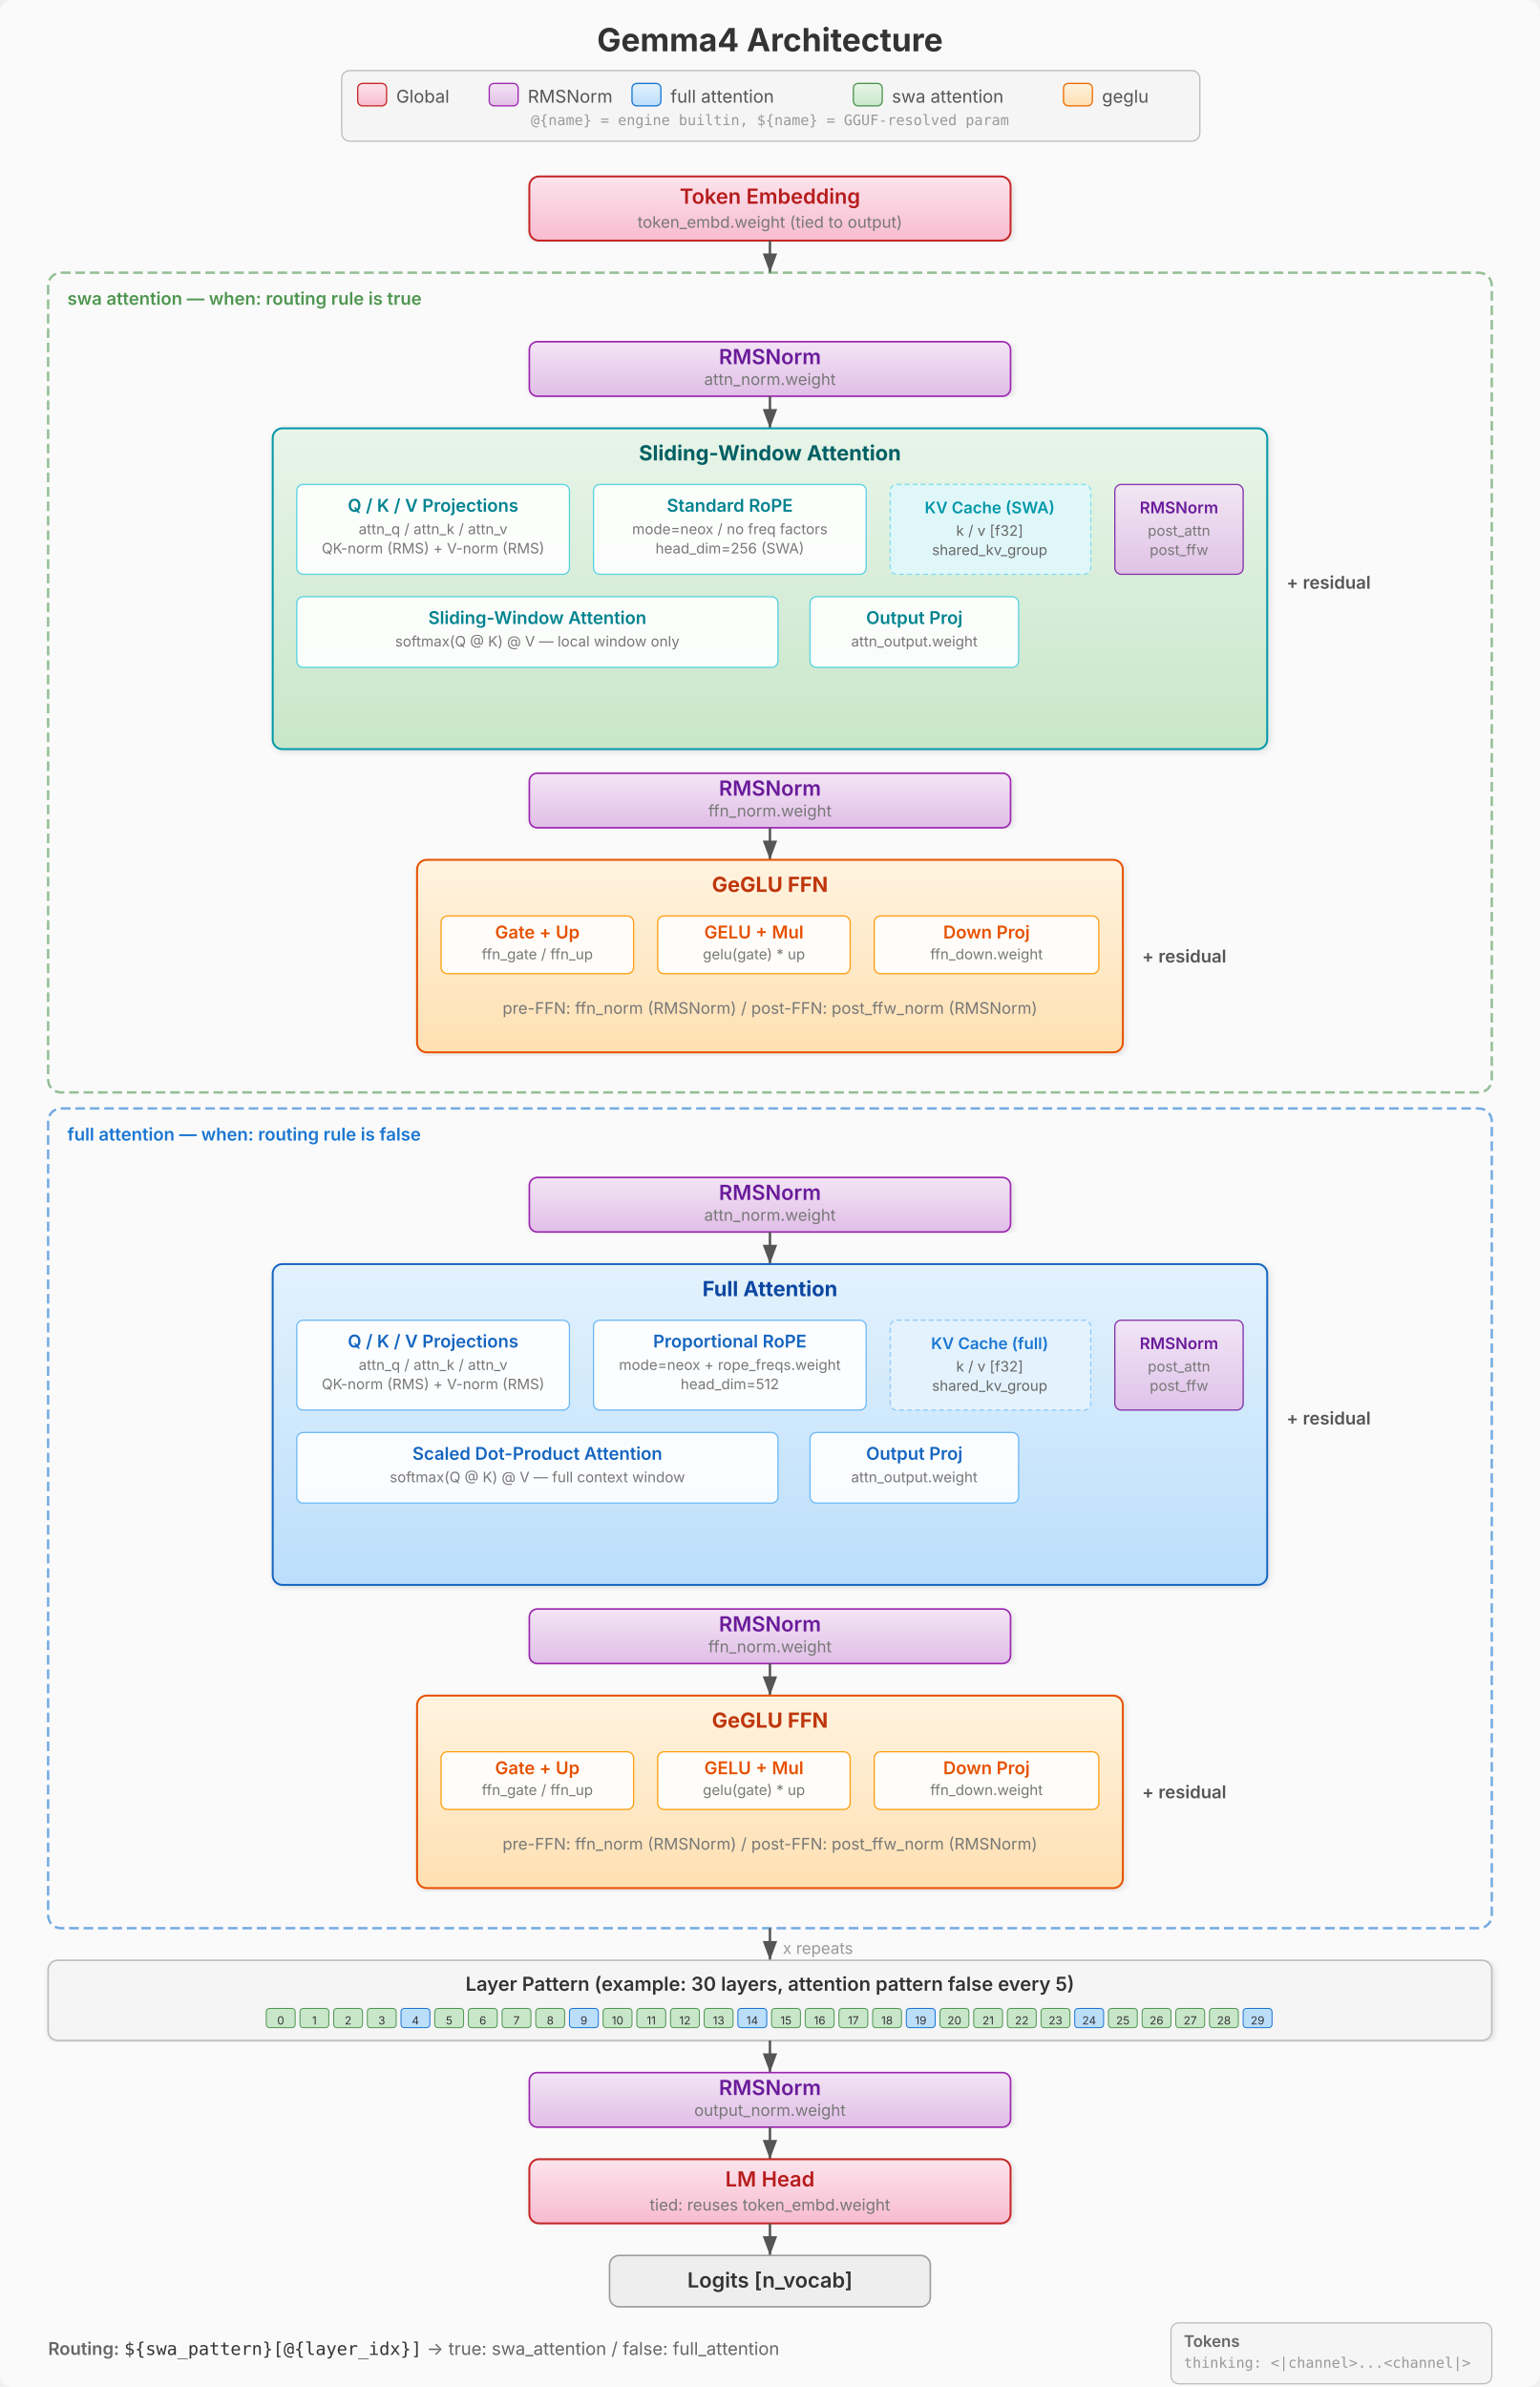
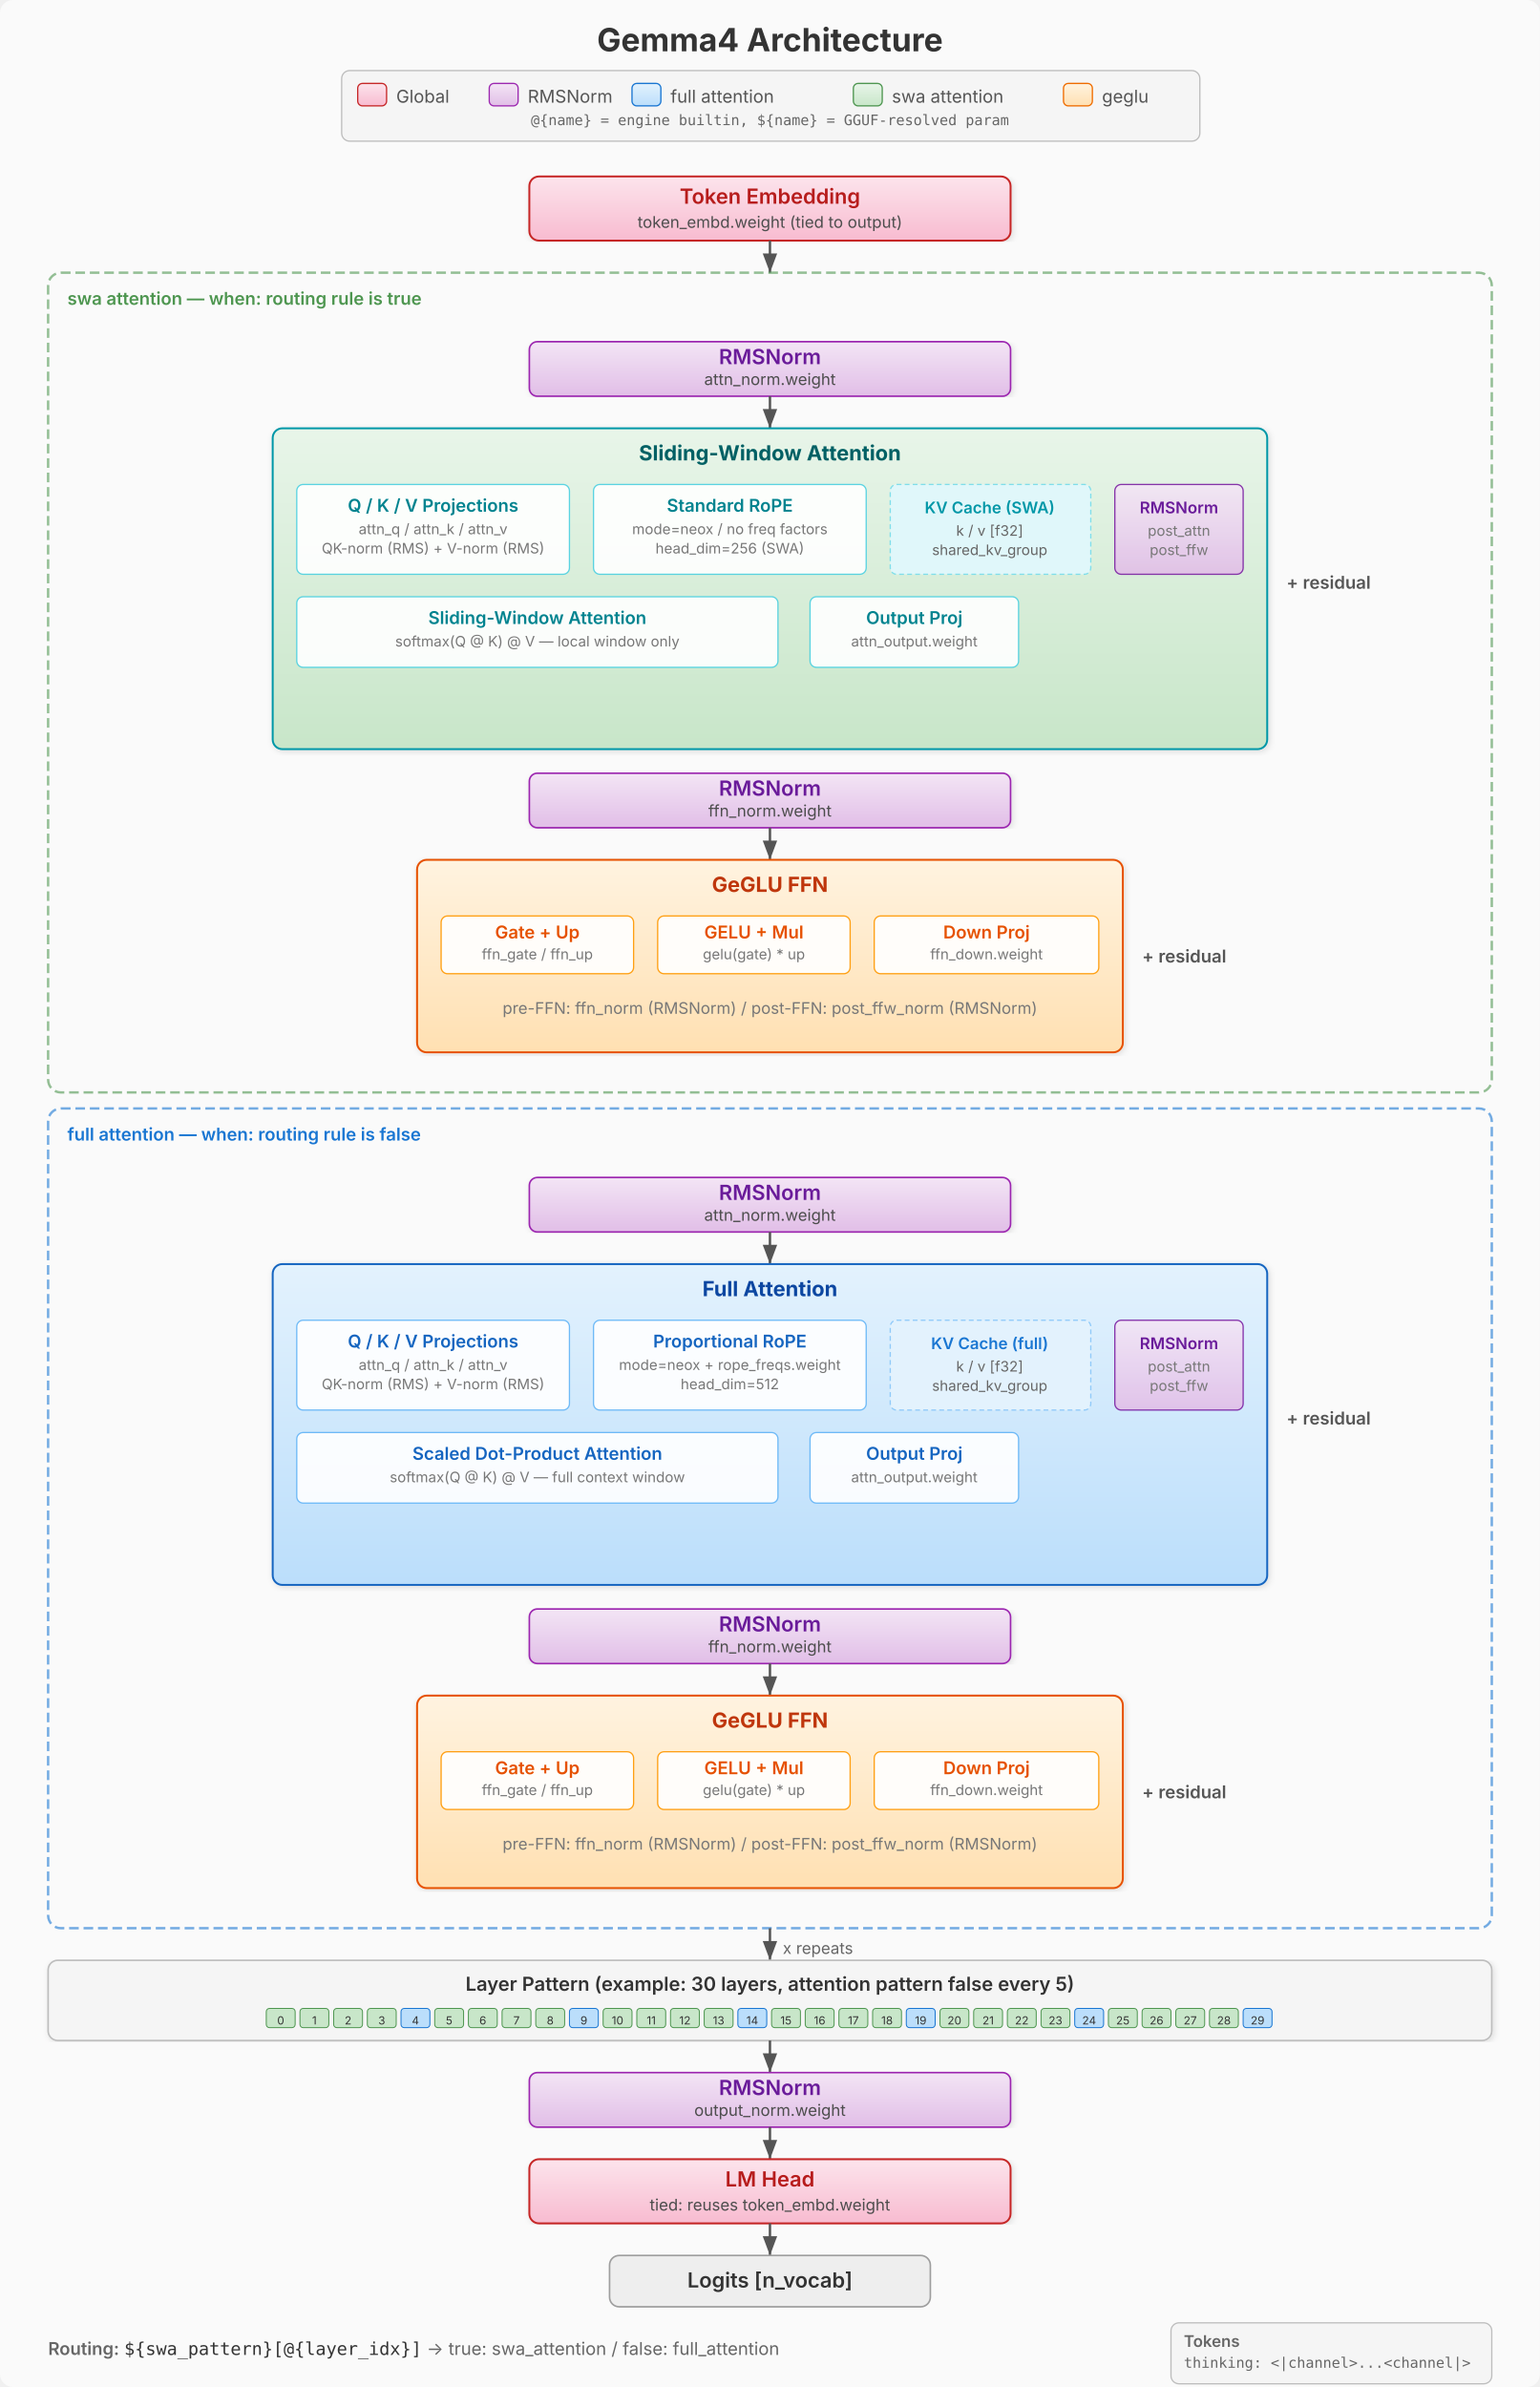
<svg xmlns="http://www.w3.org/2000/svg" viewBox="0 0 960 1488" font-family="system-ui, -apple-system, sans-serif" font-size="13">
  <rect width="960" height="1488" fill="#fafafa" rx="8" />
  <defs>
    <linearGradient id="recurrent" x1="0" y1="0" x2="0" y2="1">
      <stop offset="0%" stop-color="#e8f5e9" />
      <stop offset="100%" stop-color="#c8e6c9" />
    </linearGradient>
    <linearGradient id="full_attention" x1="0" y1="0" x2="0" y2="1">
      <stop offset="0%" stop-color="#e3f2fd" />
      <stop offset="100%" stop-color="#bbdefb" />
    </linearGradient>
    <linearGradient id="swa" x1="0" y1="0" x2="0" y2="1">
      <stop offset="0%" stop-color="#e8f5e9" />
      <stop offset="100%" stop-color="#c8e6c9" />
    </linearGradient>
    <linearGradient id="ffn" x1="0" y1="0" x2="0" y2="1">
      <stop offset="0%" stop-color="#fff3e0" />
      <stop offset="100%" stop-color="#ffe0b2" />
    </linearGradient>
    <linearGradient id="norm" x1="0" y1="0" x2="0" y2="1">
      <stop offset="0%" stop-color="#f3e5f5" />
      <stop offset="100%" stop-color="#e1bee7" />
    </linearGradient>
    <linearGradient id="global" x1="0" y1="0" x2="0" y2="1">
      <stop offset="0%" stop-color="#fce4ec" />
      <stop offset="100%" stop-color="#f8bbd0" />
    </linearGradient>
  </defs>
  <defs>
    <marker id="arrow" markerWidth="8" markerHeight="6" refX="8" refY="3" orient="auto">
      <path d="M0,0 L8,3 L0,6" fill="#555555" />
    </marker>
    <filter id="shadow" x="-2%" y="-2%" width="104%" height="104%">
      <feDropShadow dx="1" dy="1" stdDeviation="2" flood-opacity="0.12" />
    </filter>
  </defs>
  <defs>
    <g id="block_full_attention">
      <g>
        <rect width="620" height="200" rx="6" fill="url(#full_attention)" stroke="#1565c0" stroke-width="1.2" filter="url(#shadow)" />
        <text x="310" y="20" text-anchor="middle" font-weight="700" font-size="13" fill="#0d47a1">Full Attention</text>
        <g transform="translate(15, 35)">
          <rect width="170" height="56" rx="4" fill="#fff" stroke="#64b5f6" stroke-width="0.8" opacity="0.9" />
          <text x="85" y="17" text-anchor="middle" font-size="11" font-weight="600" fill="#1565c0">Q / K / V Projections</text>
          <text x="85" y="31" text-anchor="middle" font-size="9" fill="#777">attn_q / attn_k / attn_v</text>
          <text x="85" y="43" text-anchor="middle" font-size="9" fill="#777">QK-norm (RMS) + V-norm (RMS)</text>
        </g>
        <g transform="translate(200, 35)">
          <rect width="170" height="56" rx="4" fill="#fff" stroke="#64b5f6" stroke-width="0.8" opacity="0.9" />
          <text x="85" y="17" text-anchor="middle" font-size="11" font-weight="600" fill="#1565c0">Proportional RoPE</text>
          <text x="85" y="31" text-anchor="middle" font-size="9" fill="#777">mode=neox + rope_freqs.weight</text>
          <text x="85" y="43" text-anchor="middle" font-size="9" fill="#777">head_dim=512</text>
        </g>
        <g transform="translate(15, 105)">
          <rect width="300" height="44" rx="4" fill="#fff" stroke="#64b5f6" stroke-width="0.8" opacity="0.9" />
          <text x="150" y="17" text-anchor="middle" font-size="11" font-weight="600" fill="#1565c0">Scaled Dot-Product Attention</text>
          <text x="150" y="31" text-anchor="middle" font-size="9" fill="#777">softmax(Q @ K) @ V — full context window</text>
        </g>
        <g transform="translate(335, 105)">
          <rect width="130" height="44" rx="4" fill="#fff" stroke="#64b5f6" stroke-width="0.8" opacity="0.9" />
          <text x="65" y="17" text-anchor="middle" font-size="11" font-weight="600" fill="#1565c0">Output Proj</text>
          <text x="65" y="31" text-anchor="middle" font-size="9" fill="#777">attn_output.weight</text>
        </g>
        <g transform="translate(385, 35)">
          <rect width="125" height="56" rx="4" fill="#e3f2fd" stroke="#90caf9" stroke-width="0.8" stroke-dasharray="3,2" />
          <text x="62" y="18" text-anchor="middle" font-size="10" font-weight="600" fill="#1976d2">KV Cache (full)</text>
          <text x="62" y="32" text-anchor="middle" font-size="9" fill="#666">k / v [f32]</text>
          <text x="62" y="44" text-anchor="middle" font-size="9" fill="#666">shared_kv_group</text>
        </g>
        <g transform="translate(525, 35)">
          <rect width="80" height="56" rx="4" fill="url(#norm)" stroke="#7b1fa2" stroke-width="0.8" opacity="0.9" />
          <text x="40" y="18" text-anchor="middle" font-size="10" font-weight="600" fill="#6a1b9a">RMSNorm</text>
          <text x="40" y="32" text-anchor="middle" font-size="9" fill="#777">post_attn</text>
          <text x="40" y="44" text-anchor="middle" font-size="9" fill="#777">post_ffw</text>
        </g>
      </g>
    </g>
    <g id="block_swa_attention">
      <g>
        <rect width="620" height="200" rx="6" fill="url(#swa)" stroke="#0097A7" stroke-width="1.2" filter="url(#shadow)" />
        <text x="310" y="20" text-anchor="middle" font-weight="700" font-size="13" fill="#006064">Sliding-Window Attention</text>
        <g transform="translate(15, 35)">
          <rect width="170" height="56" rx="4" fill="#fff" stroke="#4dd0e1" stroke-width="0.8" opacity="0.9" />
          <text x="85" y="17" text-anchor="middle" font-size="11" font-weight="600" fill="#00838f">Q / K / V Projections</text>
          <text x="85" y="31" text-anchor="middle" font-size="9" fill="#777">attn_q / attn_k / attn_v</text>
          <text x="85" y="43" text-anchor="middle" font-size="9" fill="#777">QK-norm (RMS) + V-norm (RMS)</text>
        </g>
        <g transform="translate(200, 35)">
          <rect width="170" height="56" rx="4" fill="#fff" stroke="#4dd0e1" stroke-width="0.8" opacity="0.9" />
          <text x="85" y="17" text-anchor="middle" font-size="11" font-weight="600" fill="#00838f">Standard RoPE</text>
          <text x="85" y="31" text-anchor="middle" font-size="9" fill="#777">mode=neox / no freq factors</text>
          <text x="85" y="43" text-anchor="middle" font-size="9" fill="#777">head_dim=256 (SWA)</text>
        </g>
        <g transform="translate(15, 105)">
          <rect width="300" height="44" rx="4" fill="#fff" stroke="#4dd0e1" stroke-width="0.8" opacity="0.9" />
          <text x="150" y="17" text-anchor="middle" font-size="11" font-weight="600" fill="#00838f">Sliding-Window Attention</text>
          <text x="150" y="31" text-anchor="middle" font-size="9" fill="#777">softmax(Q @ K) @ V — local window only</text>
        </g>
        <g transform="translate(335, 105)">
          <rect width="130" height="44" rx="4" fill="#fff" stroke="#4dd0e1" stroke-width="0.8" opacity="0.9" />
          <text x="65" y="17" text-anchor="middle" font-size="11" font-weight="600" fill="#00838f">Output Proj</text>
          <text x="65" y="31" text-anchor="middle" font-size="9" fill="#777">attn_output.weight</text>
        </g>
        <g transform="translate(385, 35)">
          <rect width="125" height="56" rx="4" fill="#e0f7fa" stroke="#80deea" stroke-width="0.8" stroke-dasharray="3,2" />
          <text x="62" y="18" text-anchor="middle" font-size="10" font-weight="600" fill="#0097A7">KV Cache (SWA)</text>
          <text x="62" y="32" text-anchor="middle" font-size="9" fill="#666">k / v [f32]</text>
          <text x="62" y="44" text-anchor="middle" font-size="9" fill="#666">shared_kv_group</text>
        </g>
        <g transform="translate(525, 35)">
          <rect width="80" height="56" rx="4" fill="url(#norm)" stroke="#7b1fa2" stroke-width="0.8" opacity="0.9" />
          <text x="40" y="18" text-anchor="middle" font-size="10" font-weight="600" fill="#6a1b9a">RMSNorm</text>
          <text x="40" y="32" text-anchor="middle" font-size="9" fill="#777">post_attn</text>
          <text x="40" y="44" text-anchor="middle" font-size="9" fill="#777">post_ffw</text>
        </g>
      </g>
    </g>
    <g id="block_geglu">
      <g>
        <rect width="440" height="120" rx="6" fill="url(#ffn)" stroke="#e65100" stroke-width="1.2" filter="url(#shadow)" />
        <text x="220" y="20" text-anchor="middle" font-weight="700" font-size="13" fill="#bf360c">GeGLU FFN</text>
        <g transform="translate(15, 35)">
          <rect width="120" height="36" rx="4" fill="#fff" stroke="#ff9800" stroke-width="0.8" opacity="0.9" />
          <text x="60" y="14" text-anchor="middle" font-size="11" font-weight="600" fill="#e65100">Gate + Up</text>
          <text x="60" y="27" text-anchor="middle" font-size="9" fill="#777">ffn_gate / ffn_up</text>
        </g>
        <g transform="translate(150, 35)">
          <rect width="120" height="36" rx="4" fill="#fff" stroke="#ff9800" stroke-width="0.8" opacity="0.9" />
          <text x="60" y="14" text-anchor="middle" font-size="11" font-weight="600" fill="#e65100">GELU + Mul</text>
          <text x="60" y="27" text-anchor="middle" font-size="9" fill="#777">gelu(gate) * up</text>
        </g>
        <g transform="translate(285, 35)">
          <rect width="140" height="36" rx="4" fill="#fff" stroke="#ff9800" stroke-width="0.8" opacity="0.9" />
          <text x="70" y="14" text-anchor="middle" font-size="11" font-weight="600" fill="#e65100">Down Proj</text>
          <text x="70" y="27" text-anchor="middle" font-size="9" fill="#777">ffn_down.weight</text>
        </g>
        <text x="220" y="96" text-anchor="middle" font-size="10" fill="#777">pre-FFN: ffn_norm (RMSNorm) / post-FFN: post_ffw_norm (RMSNorm)</text>
      </g>
    </g>
  </defs>
  <text x="480" y="32" text-anchor="middle" font-size="20" font-weight="bold" fill="#333333">Gemma4 Architecture</text>
  <rect x="213" y="44" width="535" height="44" rx="5" fill="#f5f5f5" stroke="#bdbdbd" stroke-width="0.8" />
  <g transform="translate(223, 52)">
    <rect x="0" width="18" height="14" rx="3" fill="url(#global)" stroke="#C62828" stroke-width="0.8" />
    <text x="24" y="12" font-size="11" fill="#555555">Global</text>
    <rect x="82" width="18" height="14" rx="3" fill="url(#norm)" stroke="#9C27B0" stroke-width="0.8" />
    <text x="106" y="12" font-size="11" fill="#555555">RMSNorm</text>
    <rect x="171" width="18" height="14" rx="3" fill="url(#full_attention)" stroke="#1976D2" stroke-width="0.8" />
    <text x="195" y="12" font-size="11" fill="#555555">full attention</text>
    <rect x="309" width="18" height="14" rx="3" fill="url(#swa)" stroke="#4E9650" stroke-width="0.8" />
    <text x="333" y="12" font-size="11" fill="#555555">swa attention</text>
    <rect x="440" width="18" height="14" rx="3" fill="url(#ffn)" stroke="#EF6C00" stroke-width="0.8" />
    <text x="464" y="12" font-size="11" fill="#555555">geglu</text>
  </g>
-   <text x="480" y="78" text-anchor="middle" font-size="9" fill="#999999" font-family="monospace">@{name} = engine builtin, ${name} = GGUF-resolved param</text>
+   <text x="480" y="78" text-anchor="middle" font-size="9" fill="#666666" font-family="monospace">@{name} = engine builtin, ${name} = GGUF-resolved param</text>
  <g transform="translate(330, 110)">
    <rect width="300" height="40" rx="6" fill="url(#global)" stroke="#C62828" stroke-width="1.2" filter="url(#shadow)" />
    <text x="150" y="17" text-anchor="middle" font-weight="600" fill="#b71c1c">Token Embedding</text>
-     <text x="150" y="32" text-anchor="middle" font-size="10" fill="#777777">token_embd.weight (tied to output)</text>
+     <text x="150" y="32" text-anchor="middle" font-size="10" fill="#4d4d4d">token_embd.weight (tied to output)</text>
  </g>
  <line x1="480" y1="150" x2="480" y2="170" stroke="#555555" stroke-width="1.5" marker-end="url(#arrow)" />
  <rect x="30" y="170" width="900" height="511" rx="8" fill="none" stroke="#4E9650" stroke-width="1.5" stroke-dasharray="6,3" opacity="0.6" />
  <text x="42" y="190" font-size="11" font-weight="600" fill="#4E9650">swa attention — when: routing rule is true</text>
  <g transform="translate(330, 213)">
    <rect width="300" height="34" rx="5" fill="url(#norm)" stroke="#9C27B0" stroke-width="1" filter="url(#shadow)" />
    <text x="150" y="14" text-anchor="middle" font-weight="600" fill="#6a1b9a">RMSNorm</text>
-     <text x="150" y="27" text-anchor="middle" font-size="10" fill="#777777">attn_norm.weight</text>
+     <text x="150" y="27" text-anchor="middle" font-size="10" fill="#4d4d4d">attn_norm.weight</text>
  </g>
  <line x1="480" y1="247" x2="480" y2="267" stroke="#555555" stroke-width="1.5" marker-end="url(#arrow)" />
  <use href="#block_swa_attention" transform="translate(170, 267)" />
  <text x="802" y="367" font-size="11" fill="#555555" font-weight="600">+ residual</text>
  <g transform="translate(330, 482)">
    <rect width="300" height="34" rx="5" fill="url(#norm)" stroke="#9C27B0" stroke-width="1" filter="url(#shadow)" />
    <text x="150" y="14" text-anchor="middle" font-weight="600" fill="#6a1b9a">RMSNorm</text>
-     <text x="150" y="27" text-anchor="middle" font-size="10" fill="#777777">ffn_norm.weight</text>
+     <text x="150" y="27" text-anchor="middle" font-size="10" fill="#4d4d4d">ffn_norm.weight</text>
  </g>
  <line x1="480" y1="516" x2="480" y2="536" stroke="#555555" stroke-width="1.5" marker-end="url(#arrow)" />
  <use href="#block_geglu" transform="translate(260, 536)" />
  <text x="712" y="600" font-size="11" fill="#555555" font-weight="600">+ residual</text>
  <rect x="30" y="691" width="900" height="511" rx="8" fill="none" stroke="#1976D2" stroke-width="1.5" stroke-dasharray="6,3" opacity="0.6" />
  <text x="42" y="711" font-size="11" font-weight="600" fill="#1976D2">full attention — when: routing rule is false</text>
  <g transform="translate(330, 734)">
    <rect width="300" height="34" rx="5" fill="url(#norm)" stroke="#9C27B0" stroke-width="1" filter="url(#shadow)" />
    <text x="150" y="14" text-anchor="middle" font-weight="600" fill="#6a1b9a">RMSNorm</text>
-     <text x="150" y="27" text-anchor="middle" font-size="10" fill="#777777">attn_norm.weight</text>
+     <text x="150" y="27" text-anchor="middle" font-size="10" fill="#4d4d4d">attn_norm.weight</text>
  </g>
  <line x1="480" y1="768" x2="480" y2="788" stroke="#555555" stroke-width="1.5" marker-end="url(#arrow)" />
  <use href="#block_full_attention" transform="translate(170, 788)" />
  <text x="802" y="888" font-size="11" fill="#555555" font-weight="600">+ residual</text>
  <g transform="translate(330, 1003)">
    <rect width="300" height="34" rx="5" fill="url(#norm)" stroke="#9C27B0" stroke-width="1" filter="url(#shadow)" />
    <text x="150" y="14" text-anchor="middle" font-weight="600" fill="#6a1b9a">RMSNorm</text>
-     <text x="150" y="27" text-anchor="middle" font-size="10" fill="#777777">ffn_norm.weight</text>
+     <text x="150" y="27" text-anchor="middle" font-size="10" fill="#4d4d4d">ffn_norm.weight</text>
  </g>
  <line x1="480" y1="1037" x2="480" y2="1057" stroke="#555555" stroke-width="1.5" marker-end="url(#arrow)" />
  <use href="#block_geglu" transform="translate(260, 1057)" />
  <text x="712" y="1121" font-size="11" fill="#555555" font-weight="600">+ residual</text>
  <line x1="480" y1="1202" x2="480" y2="1222" stroke="#555555" stroke-width="1.5" marker-end="url(#arrow)" />
-   <text x="488" y="1218" font-size="10" fill="#999999">x repeats</text>
+   <text x="488" y="1218" font-size="10" fill="#666666">x repeats</text>
  <g transform="translate(30, 1222)">
    <rect width="900" height="50" rx="6" fill="#f5f5f5" stroke="#bdbdbd" stroke-width="1" filter="url(#shadow)" />
    <text x="450" y="19" text-anchor="middle" font-size="12" font-weight="600" fill="#333333">Layer Pattern (example: 30 layers, attention pattern false every 5)</text>
    <g transform="translate(136, 30)">
      <rect x="0" width="18" height="12" rx="2" fill="#c8e6c9" stroke="#4E9650" stroke-width="0.6" />
      <text x="9" y="10" text-anchor="middle" font-size="7" fill="#333333">0</text>
      <rect x="21" width="18" height="12" rx="2" fill="#c8e6c9" stroke="#4E9650" stroke-width="0.6" />
      <text x="30" y="10" text-anchor="middle" font-size="7" fill="#333333">1</text>
      <rect x="42" width="18" height="12" rx="2" fill="#c8e6c9" stroke="#4E9650" stroke-width="0.6" />
      <text x="51" y="10" text-anchor="middle" font-size="7" fill="#333333">2</text>
      <rect x="63" width="18" height="12" rx="2" fill="#c8e6c9" stroke="#4E9650" stroke-width="0.6" />
      <text x="72" y="10" text-anchor="middle" font-size="7" fill="#333333">3</text>
      <rect x="84" width="18" height="12" rx="2" fill="#bbdefb" stroke="#1976D2" stroke-width="0.6" />
      <text x="93" y="10" text-anchor="middle" font-size="7" fill="#333333">4</text>
      <rect x="105" width="18" height="12" rx="2" fill="#c8e6c9" stroke="#4E9650" stroke-width="0.6" />
      <text x="114" y="10" text-anchor="middle" font-size="7" fill="#333333">5</text>
      <rect x="126" width="18" height="12" rx="2" fill="#c8e6c9" stroke="#4E9650" stroke-width="0.6" />
      <text x="135" y="10" text-anchor="middle" font-size="7" fill="#333333">6</text>
      <rect x="147" width="18" height="12" rx="2" fill="#c8e6c9" stroke="#4E9650" stroke-width="0.6" />
      <text x="156" y="10" text-anchor="middle" font-size="7" fill="#333333">7</text>
      <rect x="168" width="18" height="12" rx="2" fill="#c8e6c9" stroke="#4E9650" stroke-width="0.6" />
      <text x="177" y="10" text-anchor="middle" font-size="7" fill="#333333">8</text>
      <rect x="189" width="18" height="12" rx="2" fill="#bbdefb" stroke="#1976D2" stroke-width="0.6" />
      <text x="198" y="10" text-anchor="middle" font-size="7" fill="#333333">9</text>
      <rect x="210" width="18" height="12" rx="2" fill="#c8e6c9" stroke="#4E9650" stroke-width="0.6" />
      <text x="219" y="10" text-anchor="middle" font-size="7" fill="#333333">10</text>
      <rect x="231" width="18" height="12" rx="2" fill="#c8e6c9" stroke="#4E9650" stroke-width="0.6" />
      <text x="240" y="10" text-anchor="middle" font-size="7" fill="#333333">11</text>
      <rect x="252" width="18" height="12" rx="2" fill="#c8e6c9" stroke="#4E9650" stroke-width="0.6" />
      <text x="261" y="10" text-anchor="middle" font-size="7" fill="#333333">12</text>
      <rect x="273" width="18" height="12" rx="2" fill="#c8e6c9" stroke="#4E9650" stroke-width="0.6" />
      <text x="282" y="10" text-anchor="middle" font-size="7" fill="#333333">13</text>
      <rect x="294" width="18" height="12" rx="2" fill="#bbdefb" stroke="#1976D2" stroke-width="0.6" />
      <text x="303" y="10" text-anchor="middle" font-size="7" fill="#333333">14</text>
      <rect x="315" width="18" height="12" rx="2" fill="#c8e6c9" stroke="#4E9650" stroke-width="0.6" />
      <text x="324" y="10" text-anchor="middle" font-size="7" fill="#333333">15</text>
      <rect x="336" width="18" height="12" rx="2" fill="#c8e6c9" stroke="#4E9650" stroke-width="0.6" />
      <text x="345" y="10" text-anchor="middle" font-size="7" fill="#333333">16</text>
      <rect x="357" width="18" height="12" rx="2" fill="#c8e6c9" stroke="#4E9650" stroke-width="0.6" />
      <text x="366" y="10" text-anchor="middle" font-size="7" fill="#333333">17</text>
      <rect x="378" width="18" height="12" rx="2" fill="#c8e6c9" stroke="#4E9650" stroke-width="0.6" />
      <text x="387" y="10" text-anchor="middle" font-size="7" fill="#333333">18</text>
      <rect x="399" width="18" height="12" rx="2" fill="#bbdefb" stroke="#1976D2" stroke-width="0.6" />
      <text x="408" y="10" text-anchor="middle" font-size="7" fill="#333333">19</text>
      <rect x="420" width="18" height="12" rx="2" fill="#c8e6c9" stroke="#4E9650" stroke-width="0.6" />
      <text x="429" y="10" text-anchor="middle" font-size="7" fill="#333333">20</text>
      <rect x="441" width="18" height="12" rx="2" fill="#c8e6c9" stroke="#4E9650" stroke-width="0.6" />
      <text x="450" y="10" text-anchor="middle" font-size="7" fill="#333333">21</text>
      <rect x="462" width="18" height="12" rx="2" fill="#c8e6c9" stroke="#4E9650" stroke-width="0.6" />
      <text x="471" y="10" text-anchor="middle" font-size="7" fill="#333333">22</text>
      <rect x="483" width="18" height="12" rx="2" fill="#c8e6c9" stroke="#4E9650" stroke-width="0.6" />
      <text x="492" y="10" text-anchor="middle" font-size="7" fill="#333333">23</text>
      <rect x="504" width="18" height="12" rx="2" fill="#bbdefb" stroke="#1976D2" stroke-width="0.6" />
      <text x="513" y="10" text-anchor="middle" font-size="7" fill="#333333">24</text>
      <rect x="525" width="18" height="12" rx="2" fill="#c8e6c9" stroke="#4E9650" stroke-width="0.6" />
      <text x="534" y="10" text-anchor="middle" font-size="7" fill="#333333">25</text>
      <rect x="546" width="18" height="12" rx="2" fill="#c8e6c9" stroke="#4E9650" stroke-width="0.6" />
      <text x="555" y="10" text-anchor="middle" font-size="7" fill="#333333">26</text>
      <rect x="567" width="18" height="12" rx="2" fill="#c8e6c9" stroke="#4E9650" stroke-width="0.6" />
      <text x="576" y="10" text-anchor="middle" font-size="7" fill="#333333">27</text>
      <rect x="588" width="18" height="12" rx="2" fill="#c8e6c9" stroke="#4E9650" stroke-width="0.6" />
      <text x="597" y="10" text-anchor="middle" font-size="7" fill="#333333">28</text>
      <rect x="609" width="18" height="12" rx="2" fill="#bbdefb" stroke="#1976D2" stroke-width="0.6" />
      <text x="618" y="10" text-anchor="middle" font-size="7" fill="#333333">29</text>
    </g>
  </g>
  <line x1="480" y1="1272" x2="480" y2="1292" stroke="#555555" stroke-width="1.5" marker-end="url(#arrow)" />
  <g transform="translate(330, 1292)">
    <rect width="300" height="34" rx="5" fill="url(#norm)" stroke="#9C27B0" stroke-width="1" filter="url(#shadow)" />
    <text x="150" y="14" text-anchor="middle" font-weight="600" fill="#6a1b9a">RMSNorm</text>
-     <text x="150" y="27" text-anchor="middle" font-size="10" fill="#777777">output_norm.weight</text>
+     <text x="150" y="27" text-anchor="middle" font-size="10" fill="#4d4d4d">output_norm.weight</text>
  </g>
  <line x1="480" y1="1326" x2="480" y2="1346" stroke="#555555" stroke-width="1.5" marker-end="url(#arrow)" />
  <g transform="translate(330, 1346)">
    <rect width="300" height="40" rx="6" fill="url(#global)" stroke="#C62828" stroke-width="1.2" filter="url(#shadow)" />
    <text x="150" y="17" text-anchor="middle" font-weight="600" fill="#b71c1c">LM Head</text>
-     <text x="150" y="32" text-anchor="middle" font-size="10" fill="#777777">tied: reuses token_embd.weight</text>
+     <text x="150" y="32" text-anchor="middle" font-size="10" fill="#4d4d4d">tied: reuses token_embd.weight</text>
  </g>
  <line x1="480" y1="1386" x2="480" y2="1406" stroke="#555555" stroke-width="1.5" marker-end="url(#arrow)" />
  <g transform="translate(380, 1406)">
    <rect width="200" height="32" rx="6" fill="#eeeeee" stroke="#9e9e9e" stroke-width="1" />
    <text x="100" y="20" text-anchor="middle" font-weight="600" fill="#333333">Logits [n_vocab]</text>
  </g>
  <text x="30" y="1468" font-size="11" fill="#666666">
    <tspan font-weight="600">Routing:</tspan>
    <tspan font-family="monospace" fill="#333333">${swa_pattern}[@{layer_idx}]</tspan> -&gt; true: swa_attention / false: full_attention</text>
  <rect x="730" y="1448" width="200" height="38" rx="5" fill="#f5f5f5" stroke="#bdbdbd" stroke-width="0.8" />
  <text x="738" y="1463" font-size="10" font-weight="600" fill="#666666">Tokens</text>
-   <text x="738" y="1476" font-size="9" fill="#999999" font-family="monospace">thinking: &lt;|channel&gt;...&lt;channel|&gt;</text>
+   <text x="738" y="1476" font-size="9" fill="#666666" font-family="monospace">thinking: &lt;|channel&gt;...&lt;channel|&gt;</text>
</svg>
